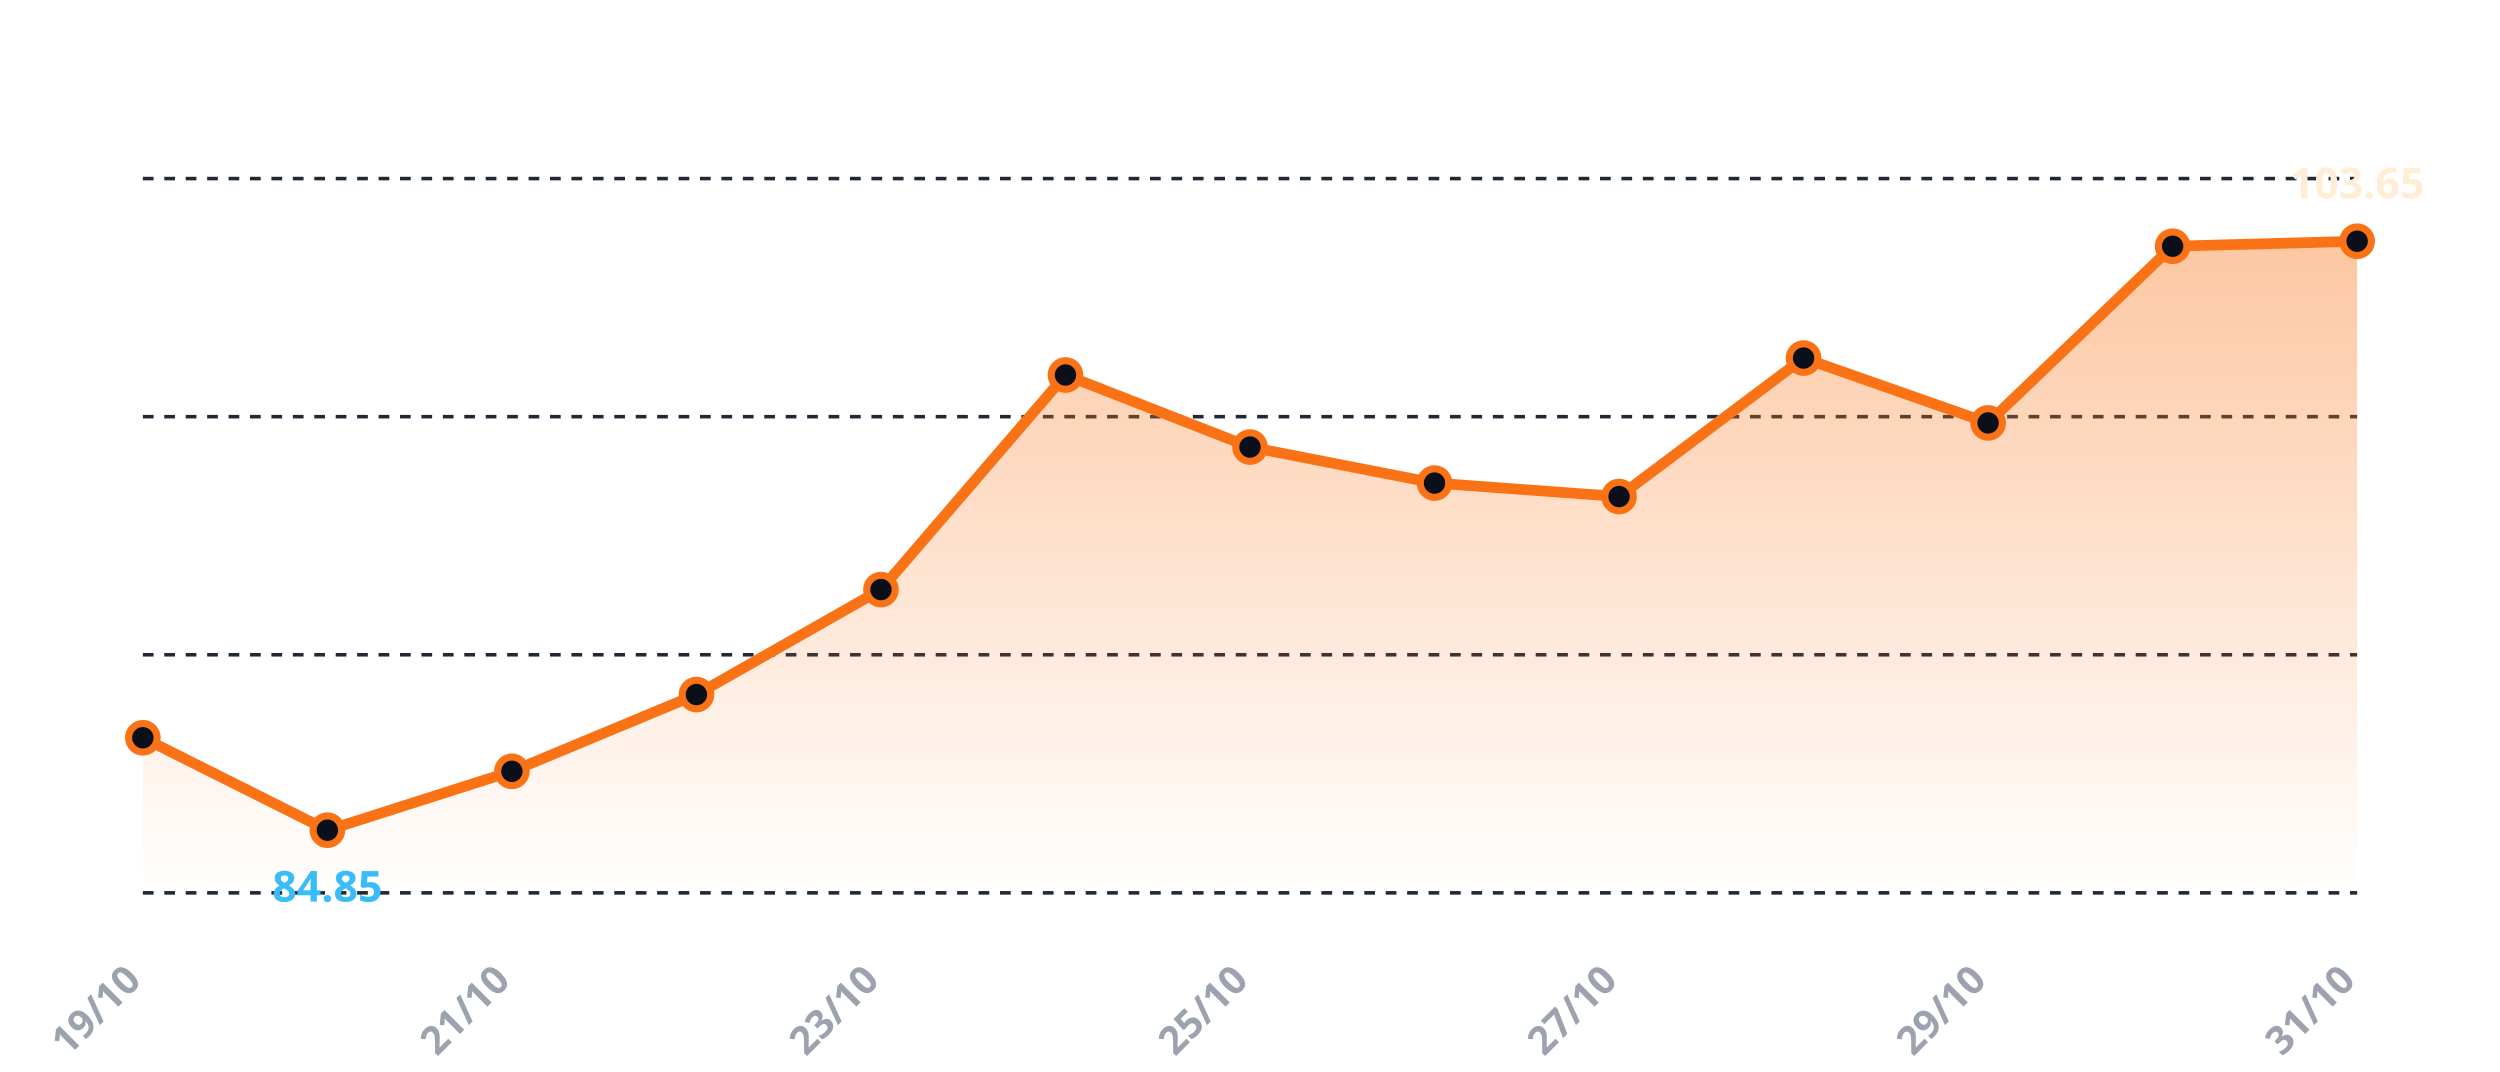
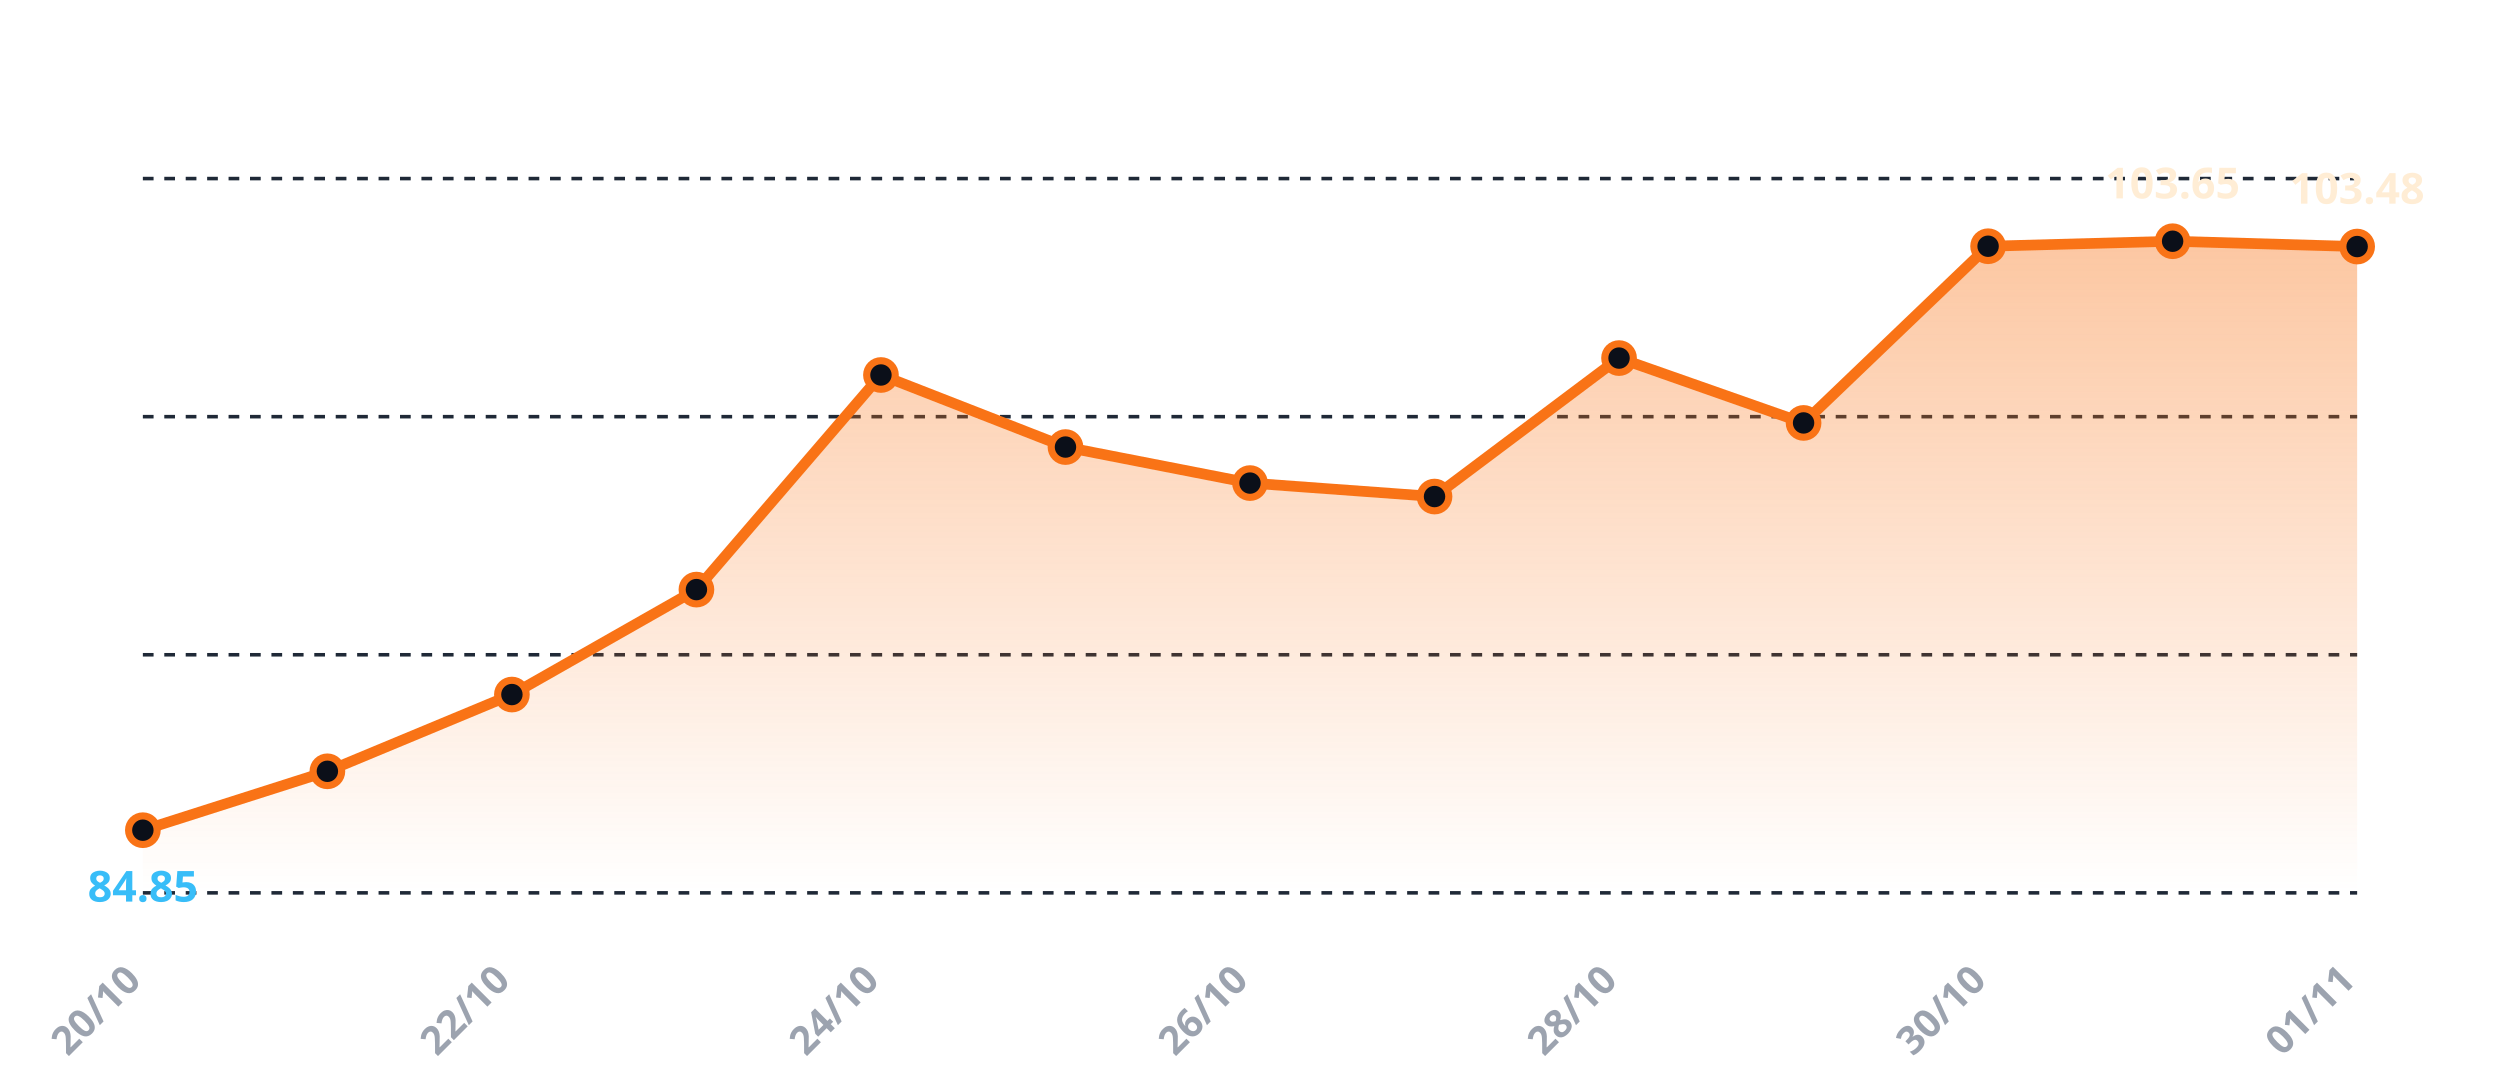
<svg xmlns="http://www.w3.org/2000/svg" viewBox="0 0 700 300" style="font-family: sans-serif; background-color: #0b0f19; border-radius: 8px;">
  <defs>
    <linearGradient id="gradGas" x1="0%" y1="0%" x2="0%" y2="100%">
      <stop offset="0%" style="stop-color:#f97316;stop-opacity:0.4" />
      <stop offset="100%" style="stop-color:#f97316;stop-opacity:0" />
    </linearGradient>
  </defs>
  <line x1="40" y1="250.0" x2="660" y2="250.0" stroke="#1f2937" stroke-dasharray="3,3" stroke-width="1" />
  <line x1="40" y1="183.333" x2="660" y2="183.333" stroke="#1f2937" stroke-dasharray="3,3" stroke-width="1" />
  <line x1="40" y1="116.667" x2="660" y2="116.667" stroke="#1f2937" stroke-dasharray="3,3" stroke-width="1" />
  <line x1="40" y1="50.0" x2="660" y2="50.0" stroke="#1f2937" stroke-dasharray="3,3" stroke-width="1" />
-   <text x="40.0" y="275" text-anchor="end" transform="rotate(-45, 40.0, 275)" font-size="11" font-weight="bold" fill="#9ca3af">19/10</text>
-   <text x="143.333" y="275" text-anchor="end" transform="rotate(-45, 143.3333, 275)" font-size="11" font-weight="bold" fill="#9ca3af">21/10</text>
-   <text x="246.667" y="275" text-anchor="end" transform="rotate(-45, 246.6667, 275)" font-size="11" font-weight="bold" fill="#9ca3af">23/10</text>
-   <text x="350.0" y="275" text-anchor="end" transform="rotate(-45, 350.0, 275)" font-size="11" font-weight="bold" fill="#9ca3af">25/10</text>
-   <text x="453.333" y="275" text-anchor="end" transform="rotate(-45, 453.3333, 275)" font-size="11" font-weight="bold" fill="#9ca3af">27/10</text>
-   <text x="556.667" y="275" text-anchor="end" transform="rotate(-45, 556.6667, 275)" font-size="11" font-weight="bold" fill="#9ca3af">29/10</text>
-   <text x="660.0" y="275" text-anchor="end" transform="rotate(-45, 660.0, 275)" font-size="11" font-weight="bold" fill="#9ca3af">31/10</text>
-   <polygon points="40.0,250 40.0,206.579 91.667,232.456 143.333,215.965 195.0,194.474 246.667,165.088 298.333,105 350.0,125.175 401.667,135.263 453.333,139.035 505.0,100.263 556.667,118.421 608.333,68.947 660.0,67.544 660.0,250" fill="url(#gradGas)" />
-   <polyline points="40.0,206.579 91.667,232.456 143.333,215.965 195.0,194.474 246.667,165.088 298.333,105 350.0,125.175 401.667,135.263 453.333,139.035 505.0,100.263 556.667,118.421 608.333,68.947 660.0,67.544" fill="none" stroke="#f97316" stroke-width="3" stroke-linecap="round" stroke-linejoin="round" />
-   <circle cx="40.0" cy="206.579" r="4" fill="#0b0f19" stroke="#f97316" stroke-width="2" />
-   <circle cx="91.667" cy="232.456" r="4" fill="#0b0f19" stroke="#f97316" stroke-width="2" />
-   <text x="91.667" y="252.456" text-anchor="middle" font-size="12" font-weight="bold" fill="#38bdf8">84.85</text>
-   <circle cx="143.333" cy="215.965" r="4" fill="#0b0f19" stroke="#f97316" stroke-width="2" />
-   <circle cx="195.0" cy="194.474" r="4" fill="#0b0f19" stroke="#f97316" stroke-width="2" />
-   <circle cx="246.667" cy="165.088" r="4" fill="#0b0f19" stroke="#f97316" stroke-width="2" />
-   <circle cx="298.333" cy="105" r="4" fill="#0b0f19" stroke="#f97316" stroke-width="2" />
-   <circle cx="350.0" cy="125.175" r="4" fill="#0b0f19" stroke="#f97316" stroke-width="2" />
-   <circle cx="401.667" cy="135.263" r="4" fill="#0b0f19" stroke="#f97316" stroke-width="2" />
-   <circle cx="453.333" cy="139.035" r="4" fill="#0b0f19" stroke="#f97316" stroke-width="2" />
-   <circle cx="505.0" cy="100.263" r="4" fill="#0b0f19" stroke="#f97316" stroke-width="2" />
-   <circle cx="556.667" cy="118.421" r="4" fill="#0b0f19" stroke="#f97316" stroke-width="2" />
-   <circle cx="608.333" cy="68.947" r="4" fill="#0b0f19" stroke="#f97316" stroke-width="2" />
-   <circle cx="660.0" cy="67.544" r="4" fill="#0b0f19" stroke="#f97316" stroke-width="2" />
-   <text x="660.0" y="55.544" text-anchor="middle" font-size="12" font-weight="bold" fill="#ffedd5">103.65</text>
+   <text x="40.0" y="275" text-anchor="end" transform="rotate(-45, 40.0, 275)" font-size="11" font-weight="bold" fill="#9ca3af">20/10</text>
+   <text x="143.333" y="275" text-anchor="end" transform="rotate(-45, 143.3333, 275)" font-size="11" font-weight="bold" fill="#9ca3af">22/10</text>
+   <text x="246.667" y="275" text-anchor="end" transform="rotate(-45, 246.6667, 275)" font-size="11" font-weight="bold" fill="#9ca3af">24/10</text>
+   <text x="350.0" y="275" text-anchor="end" transform="rotate(-45, 350.0, 275)" font-size="11" font-weight="bold" fill="#9ca3af">26/10</text>
+   <text x="453.333" y="275" text-anchor="end" transform="rotate(-45, 453.3333, 275)" font-size="11" font-weight="bold" fill="#9ca3af">28/10</text>
+   <text x="556.667" y="275" text-anchor="end" transform="rotate(-45, 556.6667, 275)" font-size="11" font-weight="bold" fill="#9ca3af">30/10</text>
+   <text x="660.0" y="275" text-anchor="end" transform="rotate(-45, 660.0, 275)" font-size="11" font-weight="bold" fill="#9ca3af">01/11</text>
+   <polygon points="40.0,250 40.0,232.456 91.667,215.965 143.333,194.474 195.0,165.088 246.667,105 298.333,125.175 350.0,135.263 401.667,139.035 453.333,100.263 505.0,118.421 556.667,68.947 608.333,67.544 660.0,69.035 660.0,250" fill="url(#gradGas)" />
+   <polyline points="40.0,232.456 91.667,215.965 143.333,194.474 195.0,165.088 246.667,105 298.333,125.175 350.0,135.263 401.667,139.035 453.333,100.263 505.0,118.421 556.667,68.947 608.333,67.544 660.0,69.035" fill="none" stroke="#f97316" stroke-width="3" stroke-linecap="round" stroke-linejoin="round" />
+   <circle cx="40.0" cy="232.456" r="4" fill="#0b0f19" stroke="#f97316" stroke-width="2" />
+   <text x="40.0" y="252.456" text-anchor="middle" font-size="12" font-weight="bold" fill="#38bdf8">84.85</text>
+   <circle cx="91.667" cy="215.965" r="4" fill="#0b0f19" stroke="#f97316" stroke-width="2" />
+   <circle cx="143.333" cy="194.474" r="4" fill="#0b0f19" stroke="#f97316" stroke-width="2" />
+   <circle cx="195.0" cy="165.088" r="4" fill="#0b0f19" stroke="#f97316" stroke-width="2" />
+   <circle cx="246.667" cy="105" r="4" fill="#0b0f19" stroke="#f97316" stroke-width="2" />
+   <circle cx="298.333" cy="125.175" r="4" fill="#0b0f19" stroke="#f97316" stroke-width="2" />
+   <circle cx="350.0" cy="135.263" r="4" fill="#0b0f19" stroke="#f97316" stroke-width="2" />
+   <circle cx="401.667" cy="139.035" r="4" fill="#0b0f19" stroke="#f97316" stroke-width="2" />
+   <circle cx="453.333" cy="100.263" r="4" fill="#0b0f19" stroke="#f97316" stroke-width="2" />
+   <circle cx="505.0" cy="118.421" r="4" fill="#0b0f19" stroke="#f97316" stroke-width="2" />
+   <circle cx="556.667" cy="68.947" r="4" fill="#0b0f19" stroke="#f97316" stroke-width="2" />
+   <circle cx="608.333" cy="67.544" r="4" fill="#0b0f19" stroke="#f97316" stroke-width="2" />
+   <text x="608.333" y="55.544" text-anchor="middle" font-size="12" font-weight="bold" fill="#ffedd5">103.65</text>
+   <circle cx="660.0" cy="69.035" r="4" fill="#0b0f19" stroke="#f97316" stroke-width="2" />
+   <text x="660.0" y="57.035" text-anchor="middle" font-size="12" font-weight="bold" fill="#ffedd5">103.48</text>
</svg>
